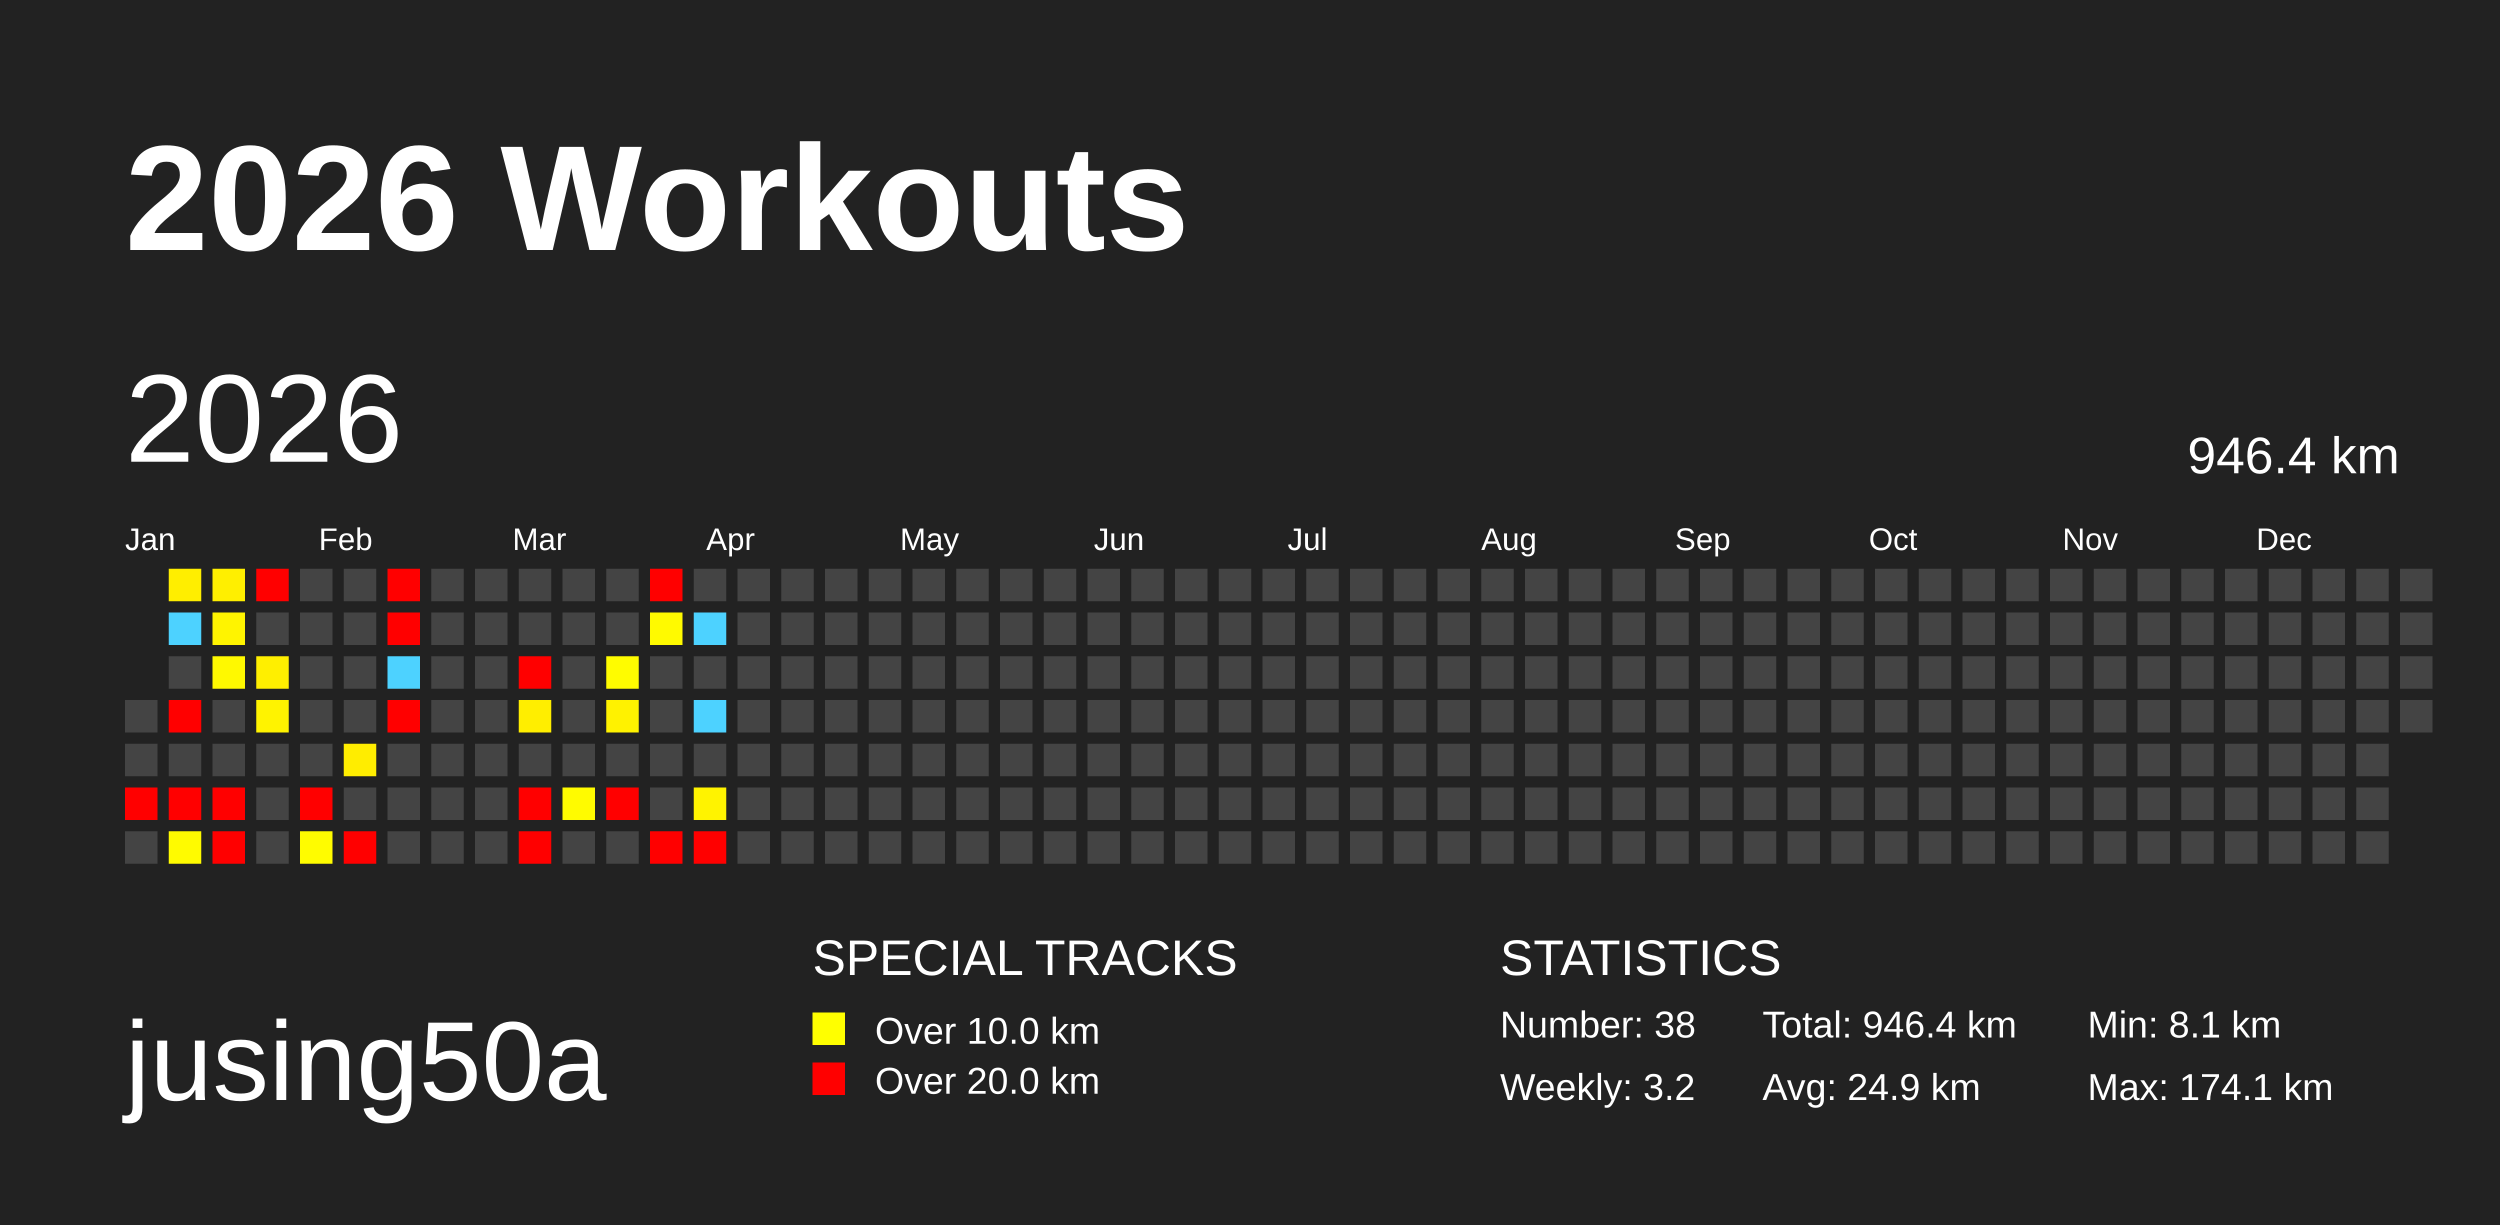
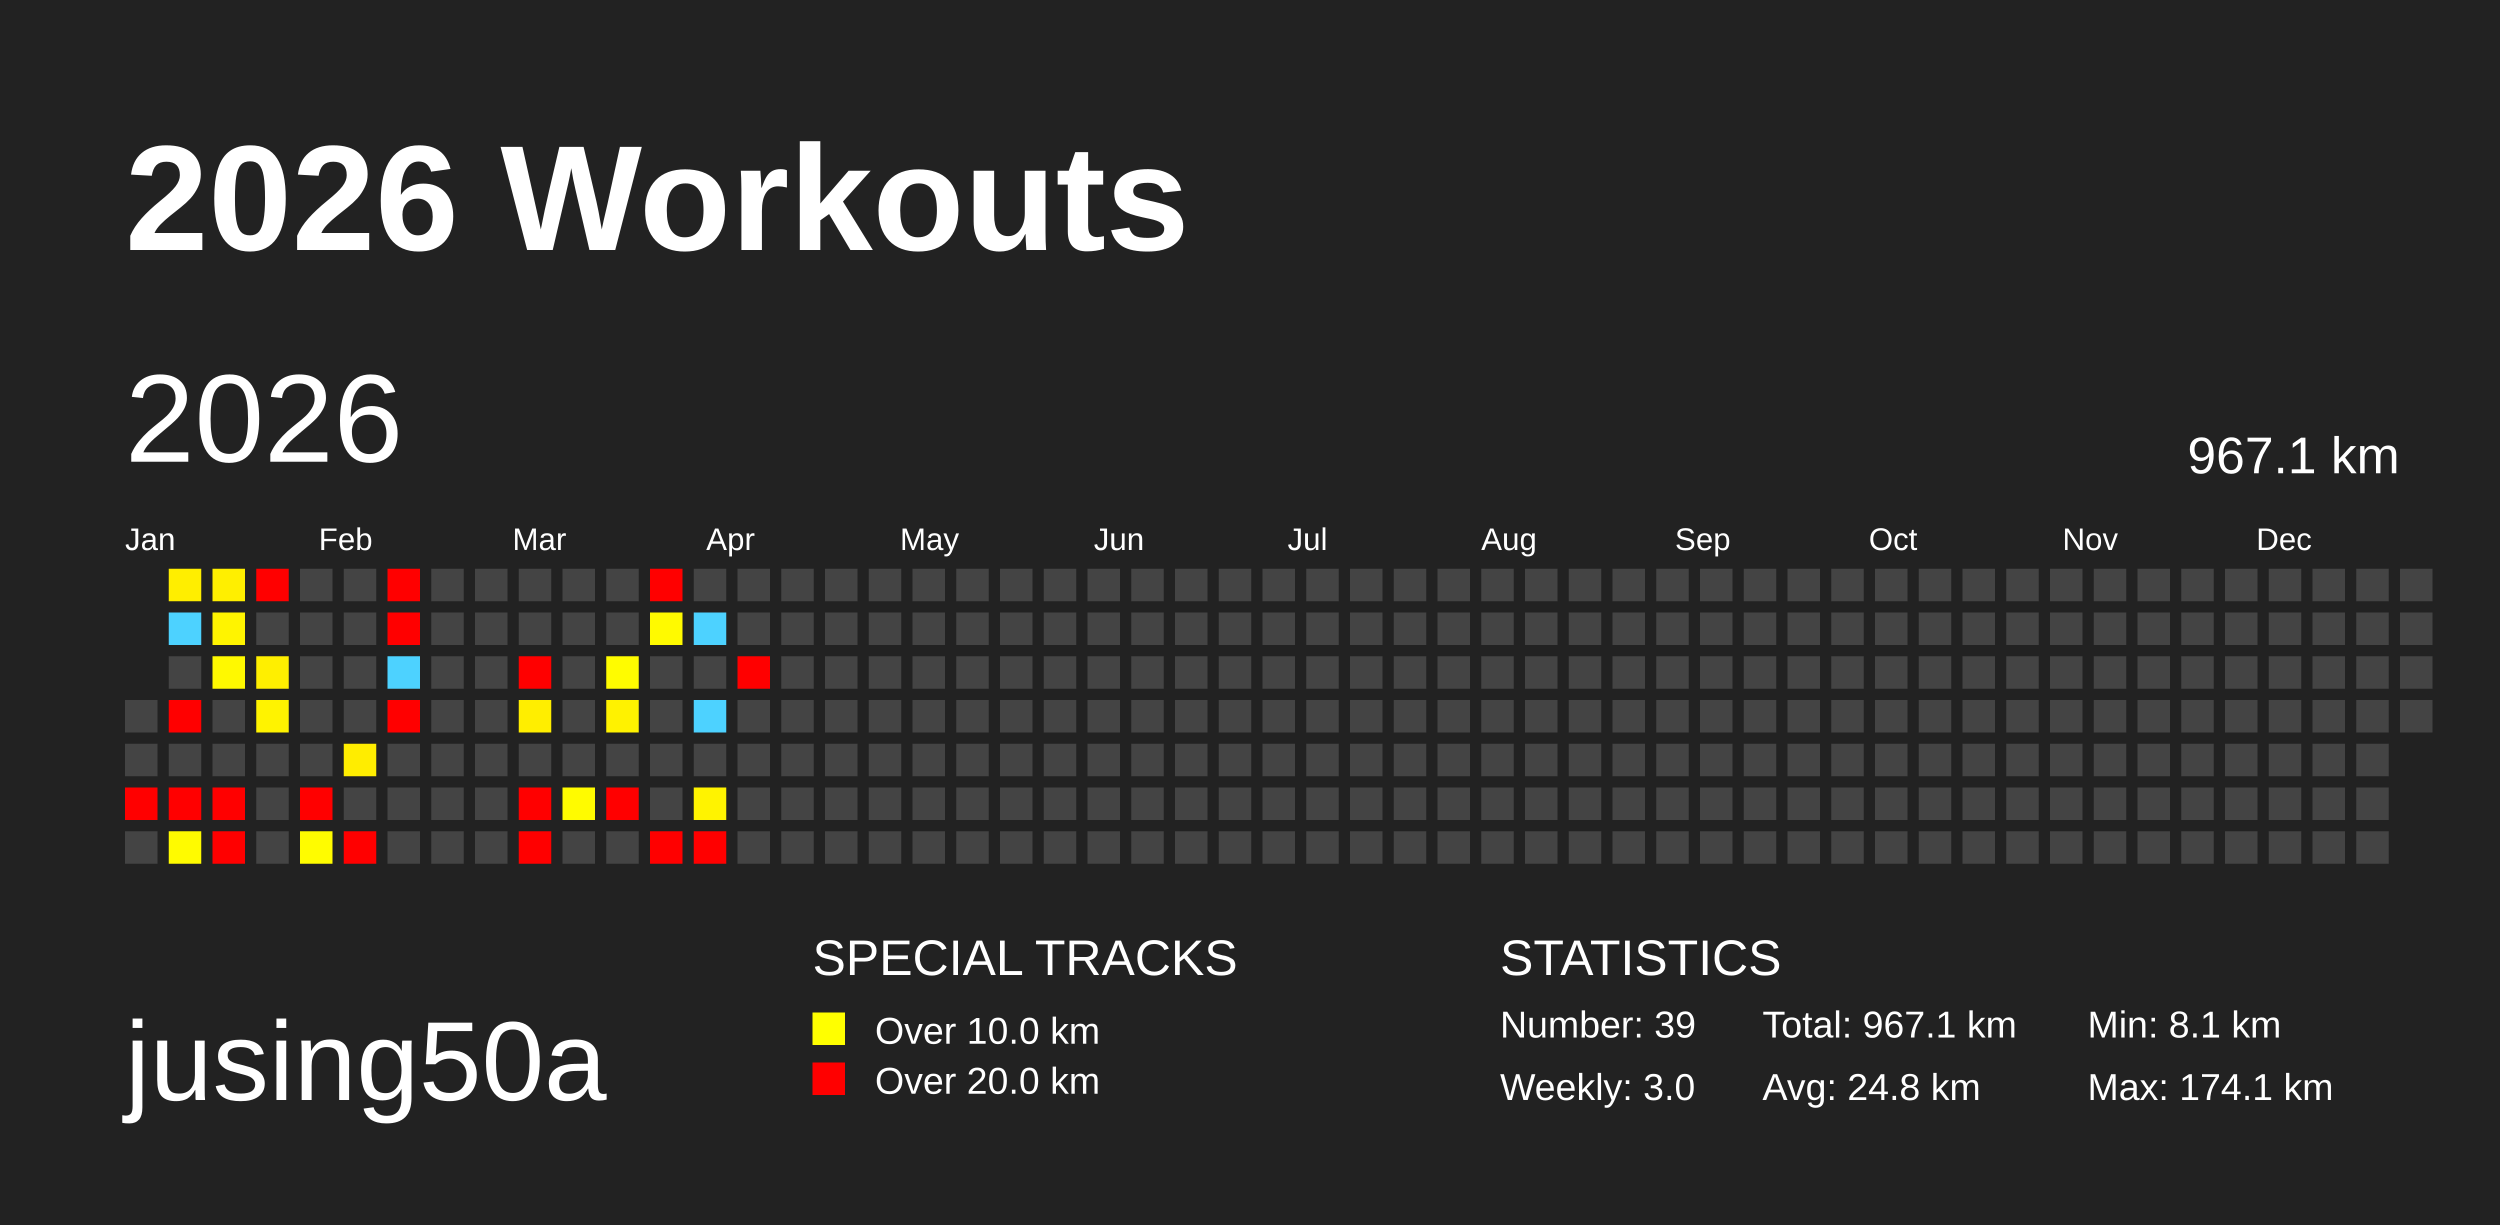
<svg xmlns="http://www.w3.org/2000/svg" baseProfile="full" height="98mm" version="1.1" viewBox="0,0,200,98" width="200mm">
  <defs />
  <rect fill="#222222" height="98" width="200" x="0" y="0" />
  <text fill="#FFFFFF" style="font-size:12px; font-family:Arial; font-weight:bold;" x="10" y="20">2026 Workouts</text>
  <text fill="#FFFFFF" style="font-size:9px; font-family:Arial" x="10" y="88">jusing50a</text>
  <text fill="#FFFFFF" style="font-size:4px; font-family:Arial" x="65" y="78">SPECIAL TRACKS</text>
  <rect fill="yellow" height="2.6" width="2.6" x="65" y="81" />
  <text fill="#FFFFFF" style="font-size:3px; font-family:Arial" x="70" y="83.5">Over 10.0 km</text>
  <rect fill="red" height="2.6" width="2.6" x="65" y="85" />
  <text fill="#FFFFFF" style="font-size:3px; font-family:Arial" x="70" y="87.5">Over 20.0 km</text>
  <text fill="#FFFFFF" style="font-size:4px; font-family:Arial" x="120" y="78">STATISTICS</text>
-   <text fill="#FFFFFF" style="font-size:3px; font-family:Arial" x="120" y="83">Number: 38</text>
-   <text fill="#FFFFFF" style="font-size:3px; font-family:Arial" x="120" y="88">Weekly: 3.2</text>
-   <text fill="#FFFFFF" style="font-size:3px; font-family:Arial" x="141" y="83">Total: 946.4 km</text>
-   <text fill="#FFFFFF" style="font-size:3px; font-family:Arial" x="141" y="88">Avg: 24.9 km</text>
+   <text fill="#FFFFFF" style="font-size:3px; font-family:Arial" x="120" y="83">Number: 39</text>
+   <text fill="#FFFFFF" style="font-size:3px; font-family:Arial" x="120" y="88">Weekly: 3.0</text>
+   <text fill="#FFFFFF" style="font-size:3px; font-family:Arial" x="141" y="83">Total: 967.1 km</text>
+   <text fill="#FFFFFF" style="font-size:3px; font-family:Arial" x="141" y="88">Avg: 24.8 km</text>
  <text fill="#FFFFFF" style="font-size:3px; font-family:Arial" x="167" y="83">Min: 8.1 km</text>
  <text fill="#FFFFFF" style="font-size:3px; font-family:Arial" x="167" y="88">Max: 174.1 km</text>
  <text dominant-baseline="hanging" fill="#FFFFFF" style="font-size:10.0px; font-family:Arial;" x="10" y="30">2026</text>
-   <text dominant-baseline="hanging" fill="#FFFFFF" style="font-size:4.125px; font-family:Arial;" x="175" y="35">946.4 km</text>
+   <text dominant-baseline="hanging" fill="#FFFFFF" style="font-size:4.125px; font-family:Arial;" x="175" y="35">967.1 km</text>
  <text fill="#FFFFFF" style="font-size:2.5px; font-family:Arial" x="10.0" y="44">Jan</text>
  <text fill="#FFFFFF" style="font-size:2.5px; font-family:Arial" x="25.5" y="44">Feb</text>
  <text fill="#FFFFFF" style="font-size:2.5px; font-family:Arial" x="41.0" y="44">Mar</text>
  <text fill="#FFFFFF" style="font-size:2.5px; font-family:Arial" x="56.5" y="44">Apr</text>
  <text fill="#FFFFFF" style="font-size:2.5px; font-family:Arial" x="72.0" y="44">May</text>
  <text fill="#FFFFFF" style="font-size:2.5px; font-family:Arial" x="87.5" y="44">Jun</text>
  <text fill="#FFFFFF" style="font-size:2.5px; font-family:Arial" x="103.0" y="44">Jul</text>
  <text fill="#FFFFFF" style="font-size:2.5px; font-family:Arial" x="118.5" y="44">Aug</text>
  <text fill="#FFFFFF" style="font-size:2.5px; font-family:Arial" x="134.0" y="44">Sep</text>
  <text fill="#FFFFFF" style="font-size:2.5px; font-family:Arial" x="149.5" y="44">Oct</text>
  <text fill="#FFFFFF" style="font-size:2.5px; font-family:Arial" x="165.0" y="44">Nov</text>
  <text fill="#FFFFFF" style="font-size:2.5px; font-family:Arial" x="180.5" y="44">Dec</text>
  <rect fill="#444444" height="2.6" width="2.6" x="10.0" y="56.0" />
  <rect fill="#444444" height="2.6" width="2.6" x="10.0" y="59.5" />
  <rect fill="red" height="2.6" width="2.6" x="10.0" y="63.0" />
  <rect fill="#444444" height="2.6" width="2.6" x="10.0" y="66.5" />
  <rect fill="#ffee00" height="2.6" width="2.6" x="13.5" y="45.5" />
  <rect fill="#4dd2ff" height="2.6" width="2.6" x="13.5" y="49.0" />
  <rect fill="#444444" height="2.6" width="2.6" x="13.5" y="52.5" />
  <rect fill="red" height="2.6" width="2.6" x="13.5" y="56.0" />
  <rect fill="#444444" height="2.6" width="2.6" x="13.5" y="59.5" />
  <rect fill="red" height="2.6" width="2.6" x="13.5" y="63.0" />
  <rect fill="#fffb00" height="2.6" width="2.6" x="13.5" y="66.5" />
  <rect fill="#ffef00" height="2.6" width="2.6" x="17.0" y="45.5" />
  <rect fill="#fff400" height="2.6" width="2.6" x="17.0" y="49.0" />
  <rect fill="#fff900" height="2.6" width="2.6" x="17.0" y="52.5" />
  <rect fill="#444444" height="2.6" width="2.6" x="17.0" y="56.0" />
  <rect fill="#444444" height="2.6" width="2.6" x="17.0" y="59.5" />
  <rect fill="red" height="2.6" width="2.6" x="17.0" y="63.0" />
  <rect fill="red" height="2.6" width="2.6" x="17.0" y="66.5" />
  <rect fill="red" height="2.6" width="2.6" x="20.5" y="45.5" />
  <rect fill="#444444" height="2.6" width="2.6" x="20.5" y="49.0" />
  <rect fill="#ffef00" height="2.6" width="2.6" x="20.5" y="52.5" />
  <rect fill="#fff300" height="2.6" width="2.6" x="20.5" y="56.0" />
  <rect fill="#444444" height="2.6" width="2.6" x="20.5" y="59.5" />
  <rect fill="#444444" height="2.6" width="2.6" x="20.5" y="63.0" />
  <rect fill="#444444" height="2.6" width="2.6" x="20.5" y="66.5" />
  <rect fill="#444444" height="2.6" width="2.6" x="24.0" y="45.5" />
  <rect fill="#444444" height="2.6" width="2.6" x="24.0" y="49.0" />
  <rect fill="#444444" height="2.6" width="2.6" x="24.0" y="52.5" />
  <rect fill="#444444" height="2.6" width="2.6" x="24.0" y="56.0" />
  <rect fill="#444444" height="2.6" width="2.6" x="24.0" y="59.5" />
  <rect fill="red" height="2.6" width="2.6" x="24.0" y="63.0" />
  <rect fill="#fffc00" height="2.6" width="2.6" x="24.0" y="66.5" />
  <rect fill="#444444" height="2.6" width="2.6" x="27.5" y="45.5" />
  <rect fill="#444444" height="2.6" width="2.6" x="27.5" y="49.0" />
  <rect fill="#444444" height="2.6" width="2.6" x="27.5" y="52.5" />
  <rect fill="#444444" height="2.6" width="2.6" x="27.5" y="56.0" />
  <rect fill="#ffed00" height="2.6" width="2.6" x="27.5" y="59.5" />
  <rect fill="#444444" height="2.6" width="2.6" x="27.5" y="63.0" />
  <rect fill="red" height="2.6" width="2.6" x="27.5" y="66.5" />
  <rect fill="red" height="2.6" width="2.6" x="31.0" y="45.5" />
  <rect fill="red" height="2.6" width="2.6" x="31.0" y="49.0" />
  <rect fill="#4dd2ff" height="2.6" width="2.6" x="31.0" y="52.5" />
  <rect fill="red" height="2.6" width="2.6" x="31.0" y="56.0" />
  <rect fill="#444444" height="2.6" width="2.6" x="31.0" y="59.5" />
  <rect fill="#444444" height="2.6" width="2.6" x="31.0" y="63.0" />
  <rect fill="#444444" height="2.6" width="2.6" x="31.0" y="66.5" />
  <rect fill="#444444" height="2.6" width="2.6" x="34.5" y="45.5" />
  <rect fill="#444444" height="2.6" width="2.6" x="34.5" y="49.0" />
  <rect fill="#444444" height="2.6" width="2.6" x="34.5" y="52.5" />
  <rect fill="#444444" height="2.6" width="2.6" x="34.5" y="56.0" />
  <rect fill="#444444" height="2.6" width="2.6" x="34.5" y="59.5" />
  <rect fill="#444444" height="2.6" width="2.6" x="34.5" y="63.0" />
  <rect fill="#444444" height="2.6" width="2.6" x="34.5" y="66.5" />
  <rect fill="#444444" height="2.6" width="2.6" x="38.0" y="45.5" />
  <rect fill="#444444" height="2.6" width="2.6" x="38.0" y="49.0" />
  <rect fill="#444444" height="2.6" width="2.6" x="38.0" y="52.5" />
  <rect fill="#444444" height="2.6" width="2.6" x="38.0" y="56.0" />
  <rect fill="#444444" height="2.6" width="2.6" x="38.0" y="59.5" />
  <rect fill="#444444" height="2.6" width="2.6" x="38.0" y="63.0" />
  <rect fill="#444444" height="2.6" width="2.6" x="38.0" y="66.5" />
  <rect fill="#444444" height="2.6" width="2.6" x="41.5" y="45.5" />
  <rect fill="#444444" height="2.6" width="2.6" x="41.5" y="49.0" />
  <rect fill="red" height="2.6" width="2.6" x="41.5" y="52.5" />
  <rect fill="#ffee00" height="2.6" width="2.6" x="41.5" y="56.0" />
  <rect fill="#444444" height="2.6" width="2.6" x="41.5" y="59.5" />
  <rect fill="red" height="2.6" width="2.6" x="41.5" y="63.0" />
  <rect fill="red" height="2.6" width="2.6" x="41.5" y="66.5" />
  <rect fill="#444444" height="2.6" width="2.6" x="45.0" y="45.5" />
  <rect fill="#444444" height="2.6" width="2.6" x="45.0" y="49.0" />
  <rect fill="#444444" height="2.6" width="2.6" x="45.0" y="52.5" />
  <rect fill="#444444" height="2.6" width="2.6" x="45.0" y="56.0" />
  <rect fill="#444444" height="2.6" width="2.6" x="45.0" y="59.5" />
  <rect fill="#fffb00" height="2.6" width="2.6" x="45.0" y="63.0" />
  <rect fill="#444444" height="2.6" width="2.6" x="45.0" y="66.5" />
  <rect fill="#444444" height="2.6" width="2.6" x="48.5" y="45.5" />
  <rect fill="#444444" height="2.6" width="2.6" x="48.5" y="49.0" />
  <rect fill="#fffc00" height="2.6" width="2.6" x="48.5" y="52.5" />
  <rect fill="#fff200" height="2.6" width="2.6" x="48.5" y="56.0" />
  <rect fill="#444444" height="2.6" width="2.6" x="48.5" y="59.5" />
  <rect fill="red" height="2.6" width="2.6" x="48.5" y="63.0" />
  <rect fill="#444444" height="2.6" width="2.6" x="48.5" y="66.5" />
  <rect fill="red" height="2.6" width="2.6" x="52.0" y="45.5" />
  <rect fill="#fffa00" height="2.6" width="2.6" x="52.0" y="49.0" />
  <rect fill="#444444" height="2.6" width="2.6" x="52.0" y="52.5" />
  <rect fill="#444444" height="2.6" width="2.6" x="52.0" y="56.0" />
  <rect fill="#444444" height="2.6" width="2.6" x="52.0" y="59.5" />
  <rect fill="#444444" height="2.6" width="2.6" x="52.0" y="63.0" />
  <rect fill="red" height="2.6" width="2.6" x="52.0" y="66.5" />
  <rect fill="#444444" height="2.6" width="2.6" x="55.5" y="45.5" />
  <rect fill="#4dd2ff" height="2.6" width="2.6" x="55.5" y="49.0" />
  <rect fill="#444444" height="2.6" width="2.6" x="55.5" y="52.5" />
  <rect fill="#4dd2ff" height="2.6" width="2.6" x="55.5" y="56.0" />
  <rect fill="#444444" height="2.6" width="2.6" x="55.5" y="59.5" />
  <rect fill="#fff300" height="2.6" width="2.6" x="55.5" y="63.0" />
  <rect fill="red" height="2.6" width="2.6" x="55.5" y="66.5" />
  <rect fill="#444444" height="2.6" width="2.6" x="59.0" y="45.5" />
  <rect fill="#444444" height="2.6" width="2.6" x="59.0" y="49.0" />
-   <rect fill="#444444" height="2.6" width="2.6" x="59.0" y="52.5" />
+   <rect fill="red" height="2.6" width="2.6" x="59.0" y="52.5" />
  <rect fill="#444444" height="2.6" width="2.6" x="59.0" y="56.0" />
  <rect fill="#444444" height="2.6" width="2.6" x="59.0" y="59.5" />
  <rect fill="#444444" height="2.6" width="2.6" x="59.0" y="63.0" />
  <rect fill="#444444" height="2.6" width="2.6" x="59.0" y="66.5" />
  <rect fill="#444444" height="2.6" width="2.6" x="62.5" y="45.5" />
  <rect fill="#444444" height="2.6" width="2.6" x="62.5" y="49.0" />
  <rect fill="#444444" height="2.6" width="2.6" x="62.5" y="52.5" />
  <rect fill="#444444" height="2.6" width="2.6" x="62.5" y="56.0" />
  <rect fill="#444444" height="2.6" width="2.6" x="62.5" y="59.5" />
  <rect fill="#444444" height="2.6" width="2.6" x="62.5" y="63.0" />
  <rect fill="#444444" height="2.6" width="2.6" x="62.5" y="66.5" />
  <rect fill="#444444" height="2.6" width="2.6" x="66.0" y="45.5" />
  <rect fill="#444444" height="2.6" width="2.6" x="66.0" y="49.0" />
  <rect fill="#444444" height="2.6" width="2.6" x="66.0" y="52.5" />
  <rect fill="#444444" height="2.6" width="2.6" x="66.0" y="56.0" />
  <rect fill="#444444" height="2.6" width="2.6" x="66.0" y="59.5" />
  <rect fill="#444444" height="2.6" width="2.6" x="66.0" y="63.0" />
  <rect fill="#444444" height="2.6" width="2.6" x="66.0" y="66.5" />
  <rect fill="#444444" height="2.6" width="2.6" x="69.5" y="45.5" />
  <rect fill="#444444" height="2.6" width="2.6" x="69.5" y="49.0" />
  <rect fill="#444444" height="2.6" width="2.6" x="69.5" y="52.5" />
  <rect fill="#444444" height="2.6" width="2.6" x="69.5" y="56.0" />
  <rect fill="#444444" height="2.6" width="2.6" x="69.5" y="59.5" />
  <rect fill="#444444" height="2.6" width="2.6" x="69.5" y="63.0" />
  <rect fill="#444444" height="2.6" width="2.6" x="69.5" y="66.5" />
  <rect fill="#444444" height="2.6" width="2.6" x="73.0" y="45.5" />
  <rect fill="#444444" height="2.6" width="2.6" x="73.0" y="49.0" />
  <rect fill="#444444" height="2.6" width="2.6" x="73.0" y="52.5" />
  <rect fill="#444444" height="2.6" width="2.6" x="73.0" y="56.0" />
  <rect fill="#444444" height="2.6" width="2.6" x="73.0" y="59.5" />
  <rect fill="#444444" height="2.6" width="2.6" x="73.0" y="63.0" />
  <rect fill="#444444" height="2.6" width="2.6" x="73.0" y="66.5" />
  <rect fill="#444444" height="2.6" width="2.6" x="76.5" y="45.5" />
  <rect fill="#444444" height="2.6" width="2.6" x="76.5" y="49.0" />
  <rect fill="#444444" height="2.6" width="2.6" x="76.5" y="52.5" />
  <rect fill="#444444" height="2.6" width="2.6" x="76.5" y="56.0" />
  <rect fill="#444444" height="2.6" width="2.6" x="76.5" y="59.5" />
  <rect fill="#444444" height="2.6" width="2.6" x="76.5" y="63.0" />
  <rect fill="#444444" height="2.6" width="2.6" x="76.5" y="66.5" />
  <rect fill="#444444" height="2.6" width="2.6" x="80.0" y="45.5" />
  <rect fill="#444444" height="2.6" width="2.6" x="80.0" y="49.0" />
  <rect fill="#444444" height="2.6" width="2.6" x="80.0" y="52.5" />
  <rect fill="#444444" height="2.6" width="2.6" x="80.0" y="56.0" />
  <rect fill="#444444" height="2.6" width="2.6" x="80.0" y="59.5" />
  <rect fill="#444444" height="2.6" width="2.6" x="80.0" y="63.0" />
  <rect fill="#444444" height="2.6" width="2.6" x="80.0" y="66.5" />
  <rect fill="#444444" height="2.6" width="2.6" x="83.5" y="45.5" />
  <rect fill="#444444" height="2.6" width="2.6" x="83.5" y="49.0" />
  <rect fill="#444444" height="2.6" width="2.6" x="83.5" y="52.5" />
  <rect fill="#444444" height="2.6" width="2.6" x="83.5" y="56.0" />
  <rect fill="#444444" height="2.6" width="2.6" x="83.5" y="59.5" />
  <rect fill="#444444" height="2.6" width="2.6" x="83.5" y="63.0" />
  <rect fill="#444444" height="2.6" width="2.6" x="83.5" y="66.5" />
  <rect fill="#444444" height="2.6" width="2.6" x="87.0" y="45.5" />
  <rect fill="#444444" height="2.6" width="2.6" x="87.0" y="49.0" />
  <rect fill="#444444" height="2.6" width="2.6" x="87.0" y="52.5" />
  <rect fill="#444444" height="2.6" width="2.6" x="87.0" y="56.0" />
  <rect fill="#444444" height="2.6" width="2.6" x="87.0" y="59.5" />
  <rect fill="#444444" height="2.6" width="2.6" x="87.0" y="63.0" />
  <rect fill="#444444" height="2.6" width="2.6" x="87.0" y="66.5" />
  <rect fill="#444444" height="2.6" width="2.6" x="90.5" y="45.5" />
  <rect fill="#444444" height="2.6" width="2.6" x="90.5" y="49.0" />
  <rect fill="#444444" height="2.6" width="2.6" x="90.5" y="52.5" />
  <rect fill="#444444" height="2.6" width="2.6" x="90.5" y="56.0" />
  <rect fill="#444444" height="2.6" width="2.6" x="90.5" y="59.5" />
  <rect fill="#444444" height="2.6" width="2.6" x="90.5" y="63.0" />
  <rect fill="#444444" height="2.6" width="2.6" x="90.5" y="66.5" />
  <rect fill="#444444" height="2.6" width="2.6" x="94.0" y="45.5" />
  <rect fill="#444444" height="2.6" width="2.6" x="94.0" y="49.0" />
  <rect fill="#444444" height="2.6" width="2.6" x="94.0" y="52.5" />
  <rect fill="#444444" height="2.6" width="2.6" x="94.0" y="56.0" />
  <rect fill="#444444" height="2.6" width="2.6" x="94.0" y="59.5" />
  <rect fill="#444444" height="2.6" width="2.6" x="94.0" y="63.0" />
  <rect fill="#444444" height="2.6" width="2.6" x="94.0" y="66.5" />
  <rect fill="#444444" height="2.6" width="2.6" x="97.5" y="45.5" />
  <rect fill="#444444" height="2.6" width="2.6" x="97.5" y="49.0" />
  <rect fill="#444444" height="2.6" width="2.6" x="97.5" y="52.5" />
  <rect fill="#444444" height="2.6" width="2.6" x="97.5" y="56.0" />
  <rect fill="#444444" height="2.6" width="2.6" x="97.5" y="59.5" />
  <rect fill="#444444" height="2.6" width="2.6" x="97.5" y="63.0" />
  <rect fill="#444444" height="2.6" width="2.6" x="97.5" y="66.5" />
  <rect fill="#444444" height="2.6" width="2.6" x="101.0" y="45.5" />
  <rect fill="#444444" height="2.6" width="2.6" x="101.0" y="49.0" />
  <rect fill="#444444" height="2.6" width="2.6" x="101.0" y="52.5" />
  <rect fill="#444444" height="2.6" width="2.6" x="101.0" y="56.0" />
  <rect fill="#444444" height="2.6" width="2.6" x="101.0" y="59.5" />
  <rect fill="#444444" height="2.6" width="2.6" x="101.0" y="63.0" />
  <rect fill="#444444" height="2.6" width="2.6" x="101.0" y="66.5" />
  <rect fill="#444444" height="2.6" width="2.6" x="104.5" y="45.5" />
  <rect fill="#444444" height="2.6" width="2.6" x="104.5" y="49.0" />
  <rect fill="#444444" height="2.6" width="2.6" x="104.5" y="52.5" />
  <rect fill="#444444" height="2.6" width="2.6" x="104.5" y="56.0" />
  <rect fill="#444444" height="2.6" width="2.6" x="104.5" y="59.5" />
  <rect fill="#444444" height="2.6" width="2.6" x="104.5" y="63.0" />
  <rect fill="#444444" height="2.6" width="2.6" x="104.5" y="66.5" />
  <rect fill="#444444" height="2.6" width="2.6" x="108.0" y="45.5" />
  <rect fill="#444444" height="2.6" width="2.6" x="108.0" y="49.0" />
  <rect fill="#444444" height="2.6" width="2.6" x="108.0" y="52.5" />
  <rect fill="#444444" height="2.6" width="2.6" x="108.0" y="56.0" />
  <rect fill="#444444" height="2.6" width="2.6" x="108.0" y="59.5" />
  <rect fill="#444444" height="2.6" width="2.6" x="108.0" y="63.0" />
  <rect fill="#444444" height="2.6" width="2.6" x="108.0" y="66.5" />
  <rect fill="#444444" height="2.6" width="2.6" x="111.5" y="45.5" />
  <rect fill="#444444" height="2.6" width="2.6" x="111.5" y="49.0" />
  <rect fill="#444444" height="2.6" width="2.6" x="111.5" y="52.5" />
  <rect fill="#444444" height="2.6" width="2.6" x="111.5" y="56.0" />
  <rect fill="#444444" height="2.6" width="2.6" x="111.5" y="59.5" />
  <rect fill="#444444" height="2.6" width="2.6" x="111.5" y="63.0" />
  <rect fill="#444444" height="2.6" width="2.6" x="111.5" y="66.5" />
  <rect fill="#444444" height="2.6" width="2.6" x="115.0" y="45.5" />
  <rect fill="#444444" height="2.6" width="2.6" x="115.0" y="49.0" />
  <rect fill="#444444" height="2.6" width="2.6" x="115.0" y="52.5" />
  <rect fill="#444444" height="2.6" width="2.6" x="115.0" y="56.0" />
  <rect fill="#444444" height="2.6" width="2.6" x="115.0" y="59.5" />
  <rect fill="#444444" height="2.6" width="2.6" x="115.0" y="63.0" />
  <rect fill="#444444" height="2.6" width="2.6" x="115.0" y="66.5" />
  <rect fill="#444444" height="2.6" width="2.6" x="118.5" y="45.5" />
  <rect fill="#444444" height="2.6" width="2.6" x="118.5" y="49.0" />
  <rect fill="#444444" height="2.6" width="2.6" x="118.5" y="52.5" />
  <rect fill="#444444" height="2.6" width="2.6" x="118.5" y="56.0" />
  <rect fill="#444444" height="2.6" width="2.6" x="118.5" y="59.5" />
  <rect fill="#444444" height="2.6" width="2.6" x="118.5" y="63.0" />
  <rect fill="#444444" height="2.6" width="2.6" x="118.5" y="66.5" />
  <rect fill="#444444" height="2.6" width="2.6" x="122.0" y="45.5" />
  <rect fill="#444444" height="2.6" width="2.6" x="122.0" y="49.0" />
  <rect fill="#444444" height="2.6" width="2.6" x="122.0" y="52.5" />
  <rect fill="#444444" height="2.6" width="2.6" x="122.0" y="56.0" />
  <rect fill="#444444" height="2.6" width="2.6" x="122.0" y="59.5" />
  <rect fill="#444444" height="2.6" width="2.6" x="122.0" y="63.0" />
  <rect fill="#444444" height="2.6" width="2.6" x="122.0" y="66.5" />
  <rect fill="#444444" height="2.6" width="2.6" x="125.5" y="45.5" />
  <rect fill="#444444" height="2.6" width="2.6" x="125.5" y="49.0" />
  <rect fill="#444444" height="2.6" width="2.6" x="125.5" y="52.5" />
  <rect fill="#444444" height="2.6" width="2.6" x="125.5" y="56.0" />
  <rect fill="#444444" height="2.6" width="2.6" x="125.5" y="59.5" />
  <rect fill="#444444" height="2.6" width="2.6" x="125.5" y="63.0" />
  <rect fill="#444444" height="2.6" width="2.6" x="125.5" y="66.5" />
  <rect fill="#444444" height="2.6" width="2.6" x="129.0" y="45.5" />
  <rect fill="#444444" height="2.6" width="2.6" x="129.0" y="49.0" />
  <rect fill="#444444" height="2.6" width="2.6" x="129.0" y="52.5" />
  <rect fill="#444444" height="2.6" width="2.6" x="129.0" y="56.0" />
  <rect fill="#444444" height="2.6" width="2.6" x="129.0" y="59.5" />
  <rect fill="#444444" height="2.6" width="2.6" x="129.0" y="63.0" />
  <rect fill="#444444" height="2.6" width="2.6" x="129.0" y="66.5" />
  <rect fill="#444444" height="2.6" width="2.6" x="132.5" y="45.5" />
  <rect fill="#444444" height="2.6" width="2.6" x="132.5" y="49.0" />
  <rect fill="#444444" height="2.6" width="2.6" x="132.5" y="52.5" />
  <rect fill="#444444" height="2.6" width="2.6" x="132.5" y="56.0" />
  <rect fill="#444444" height="2.6" width="2.6" x="132.5" y="59.5" />
  <rect fill="#444444" height="2.6" width="2.6" x="132.5" y="63.0" />
  <rect fill="#444444" height="2.6" width="2.6" x="132.5" y="66.5" />
  <rect fill="#444444" height="2.6" width="2.6" x="136.0" y="45.5" />
  <rect fill="#444444" height="2.6" width="2.6" x="136.0" y="49.0" />
  <rect fill="#444444" height="2.6" width="2.6" x="136.0" y="52.5" />
  <rect fill="#444444" height="2.6" width="2.6" x="136.0" y="56.0" />
  <rect fill="#444444" height="2.6" width="2.6" x="136.0" y="59.5" />
  <rect fill="#444444" height="2.6" width="2.6" x="136.0" y="63.0" />
  <rect fill="#444444" height="2.6" width="2.6" x="136.0" y="66.5" />
  <rect fill="#444444" height="2.6" width="2.6" x="139.5" y="45.5" />
  <rect fill="#444444" height="2.6" width="2.6" x="139.5" y="49.0" />
  <rect fill="#444444" height="2.6" width="2.6" x="139.5" y="52.5" />
  <rect fill="#444444" height="2.6" width="2.6" x="139.5" y="56.0" />
  <rect fill="#444444" height="2.6" width="2.6" x="139.5" y="59.5" />
  <rect fill="#444444" height="2.6" width="2.6" x="139.5" y="63.0" />
  <rect fill="#444444" height="2.6" width="2.6" x="139.5" y="66.5" />
  <rect fill="#444444" height="2.6" width="2.6" x="143.0" y="45.5" />
  <rect fill="#444444" height="2.6" width="2.6" x="143.0" y="49.0" />
  <rect fill="#444444" height="2.6" width="2.6" x="143.0" y="52.5" />
  <rect fill="#444444" height="2.6" width="2.6" x="143.0" y="56.0" />
  <rect fill="#444444" height="2.6" width="2.6" x="143.0" y="59.5" />
  <rect fill="#444444" height="2.6" width="2.6" x="143.0" y="63.0" />
  <rect fill="#444444" height="2.6" width="2.6" x="143.0" y="66.5" />
  <rect fill="#444444" height="2.6" width="2.6" x="146.5" y="45.5" />
  <rect fill="#444444" height="2.6" width="2.6" x="146.5" y="49.0" />
  <rect fill="#444444" height="2.6" width="2.6" x="146.5" y="52.5" />
  <rect fill="#444444" height="2.6" width="2.6" x="146.5" y="56.0" />
  <rect fill="#444444" height="2.6" width="2.6" x="146.5" y="59.5" />
  <rect fill="#444444" height="2.6" width="2.6" x="146.5" y="63.0" />
  <rect fill="#444444" height="2.6" width="2.6" x="146.5" y="66.5" />
  <rect fill="#444444" height="2.6" width="2.6" x="150.0" y="45.5" />
  <rect fill="#444444" height="2.6" width="2.6" x="150.0" y="49.0" />
  <rect fill="#444444" height="2.6" width="2.6" x="150.0" y="52.5" />
  <rect fill="#444444" height="2.6" width="2.6" x="150.0" y="56.0" />
  <rect fill="#444444" height="2.6" width="2.6" x="150.0" y="59.5" />
  <rect fill="#444444" height="2.6" width="2.6" x="150.0" y="63.0" />
  <rect fill="#444444" height="2.6" width="2.6" x="150.0" y="66.5" />
  <rect fill="#444444" height="2.6" width="2.6" x="153.5" y="45.5" />
  <rect fill="#444444" height="2.6" width="2.6" x="153.5" y="49.0" />
  <rect fill="#444444" height="2.6" width="2.6" x="153.5" y="52.5" />
  <rect fill="#444444" height="2.6" width="2.6" x="153.5" y="56.0" />
  <rect fill="#444444" height="2.6" width="2.6" x="153.5" y="59.5" />
  <rect fill="#444444" height="2.6" width="2.6" x="153.5" y="63.0" />
  <rect fill="#444444" height="2.6" width="2.6" x="153.5" y="66.5" />
  <rect fill="#444444" height="2.6" width="2.6" x="157.0" y="45.5" />
  <rect fill="#444444" height="2.6" width="2.6" x="157.0" y="49.0" />
  <rect fill="#444444" height="2.6" width="2.6" x="157.0" y="52.5" />
  <rect fill="#444444" height="2.6" width="2.6" x="157.0" y="56.0" />
  <rect fill="#444444" height="2.6" width="2.6" x="157.0" y="59.5" />
  <rect fill="#444444" height="2.6" width="2.6" x="157.0" y="63.0" />
  <rect fill="#444444" height="2.6" width="2.6" x="157.0" y="66.5" />
  <rect fill="#444444" height="2.6" width="2.6" x="160.5" y="45.5" />
  <rect fill="#444444" height="2.6" width="2.6" x="160.5" y="49.0" />
  <rect fill="#444444" height="2.6" width="2.6" x="160.5" y="52.5" />
  <rect fill="#444444" height="2.6" width="2.6" x="160.5" y="56.0" />
  <rect fill="#444444" height="2.6" width="2.6" x="160.5" y="59.5" />
  <rect fill="#444444" height="2.6" width="2.6" x="160.5" y="63.0" />
  <rect fill="#444444" height="2.6" width="2.6" x="160.5" y="66.5" />
  <rect fill="#444444" height="2.6" width="2.6" x="164.0" y="45.5" />
  <rect fill="#444444" height="2.6" width="2.6" x="164.0" y="49.0" />
  <rect fill="#444444" height="2.6" width="2.6" x="164.0" y="52.5" />
  <rect fill="#444444" height="2.6" width="2.6" x="164.0" y="56.0" />
  <rect fill="#444444" height="2.6" width="2.6" x="164.0" y="59.5" />
  <rect fill="#444444" height="2.6" width="2.6" x="164.0" y="63.0" />
  <rect fill="#444444" height="2.6" width="2.6" x="164.0" y="66.5" />
  <rect fill="#444444" height="2.6" width="2.6" x="167.5" y="45.5" />
  <rect fill="#444444" height="2.6" width="2.6" x="167.5" y="49.0" />
  <rect fill="#444444" height="2.6" width="2.6" x="167.5" y="52.5" />
  <rect fill="#444444" height="2.6" width="2.6" x="167.5" y="56.0" />
  <rect fill="#444444" height="2.6" width="2.6" x="167.5" y="59.5" />
  <rect fill="#444444" height="2.6" width="2.6" x="167.5" y="63.0" />
  <rect fill="#444444" height="2.6" width="2.6" x="167.5" y="66.5" />
  <rect fill="#444444" height="2.6" width="2.6" x="171.0" y="45.5" />
  <rect fill="#444444" height="2.6" width="2.6" x="171.0" y="49.0" />
  <rect fill="#444444" height="2.6" width="2.6" x="171.0" y="52.5" />
  <rect fill="#444444" height="2.6" width="2.6" x="171.0" y="56.0" />
  <rect fill="#444444" height="2.6" width="2.6" x="171.0" y="59.5" />
  <rect fill="#444444" height="2.6" width="2.6" x="171.0" y="63.0" />
  <rect fill="#444444" height="2.6" width="2.6" x="171.0" y="66.5" />
  <rect fill="#444444" height="2.6" width="2.6" x="174.5" y="45.5" />
  <rect fill="#444444" height="2.6" width="2.6" x="174.5" y="49.0" />
  <rect fill="#444444" height="2.6" width="2.6" x="174.5" y="52.5" />
  <rect fill="#444444" height="2.6" width="2.6" x="174.5" y="56.0" />
  <rect fill="#444444" height="2.6" width="2.6" x="174.5" y="59.5" />
  <rect fill="#444444" height="2.6" width="2.6" x="174.5" y="63.0" />
  <rect fill="#444444" height="2.6" width="2.6" x="174.5" y="66.5" />
  <rect fill="#444444" height="2.6" width="2.6" x="178.0" y="45.5" />
  <rect fill="#444444" height="2.6" width="2.6" x="178.0" y="49.0" />
  <rect fill="#444444" height="2.6" width="2.6" x="178.0" y="52.5" />
  <rect fill="#444444" height="2.6" width="2.6" x="178.0" y="56.0" />
  <rect fill="#444444" height="2.6" width="2.6" x="178.0" y="59.5" />
  <rect fill="#444444" height="2.6" width="2.6" x="178.0" y="63.0" />
  <rect fill="#444444" height="2.6" width="2.6" x="178.0" y="66.5" />
  <rect fill="#444444" height="2.6" width="2.6" x="181.5" y="45.5" />
  <rect fill="#444444" height="2.6" width="2.6" x="181.5" y="49.0" />
  <rect fill="#444444" height="2.6" width="2.6" x="181.5" y="52.5" />
  <rect fill="#444444" height="2.6" width="2.6" x="181.5" y="56.0" />
  <rect fill="#444444" height="2.6" width="2.6" x="181.5" y="59.5" />
  <rect fill="#444444" height="2.6" width="2.6" x="181.5" y="63.0" />
  <rect fill="#444444" height="2.6" width="2.6" x="181.5" y="66.5" />
  <rect fill="#444444" height="2.6" width="2.6" x="185.0" y="45.5" />
  <rect fill="#444444" height="2.6" width="2.6" x="185.0" y="49.0" />
  <rect fill="#444444" height="2.6" width="2.6" x="185.0" y="52.5" />
  <rect fill="#444444" height="2.6" width="2.6" x="185.0" y="56.0" />
  <rect fill="#444444" height="2.6" width="2.6" x="185.0" y="59.5" />
  <rect fill="#444444" height="2.6" width="2.6" x="185.0" y="63.0" />
  <rect fill="#444444" height="2.6" width="2.6" x="185.0" y="66.5" />
  <rect fill="#444444" height="2.6" width="2.6" x="188.5" y="45.5" />
  <rect fill="#444444" height="2.6" width="2.6" x="188.5" y="49.0" />
  <rect fill="#444444" height="2.6" width="2.6" x="188.5" y="52.5" />
  <rect fill="#444444" height="2.6" width="2.6" x="188.5" y="56.0" />
  <rect fill="#444444" height="2.6" width="2.6" x="188.5" y="59.5" />
  <rect fill="#444444" height="2.6" width="2.6" x="188.5" y="63.0" />
  <rect fill="#444444" height="2.6" width="2.6" x="188.5" y="66.5" />
  <rect fill="#444444" height="2.6" width="2.6" x="192.0" y="45.5" />
  <rect fill="#444444" height="2.6" width="2.6" x="192.0" y="49.0" />
  <rect fill="#444444" height="2.6" width="2.6" x="192.0" y="52.5" />
  <rect fill="#444444" height="2.6" width="2.6" x="192.0" y="56.0" />
</svg>
